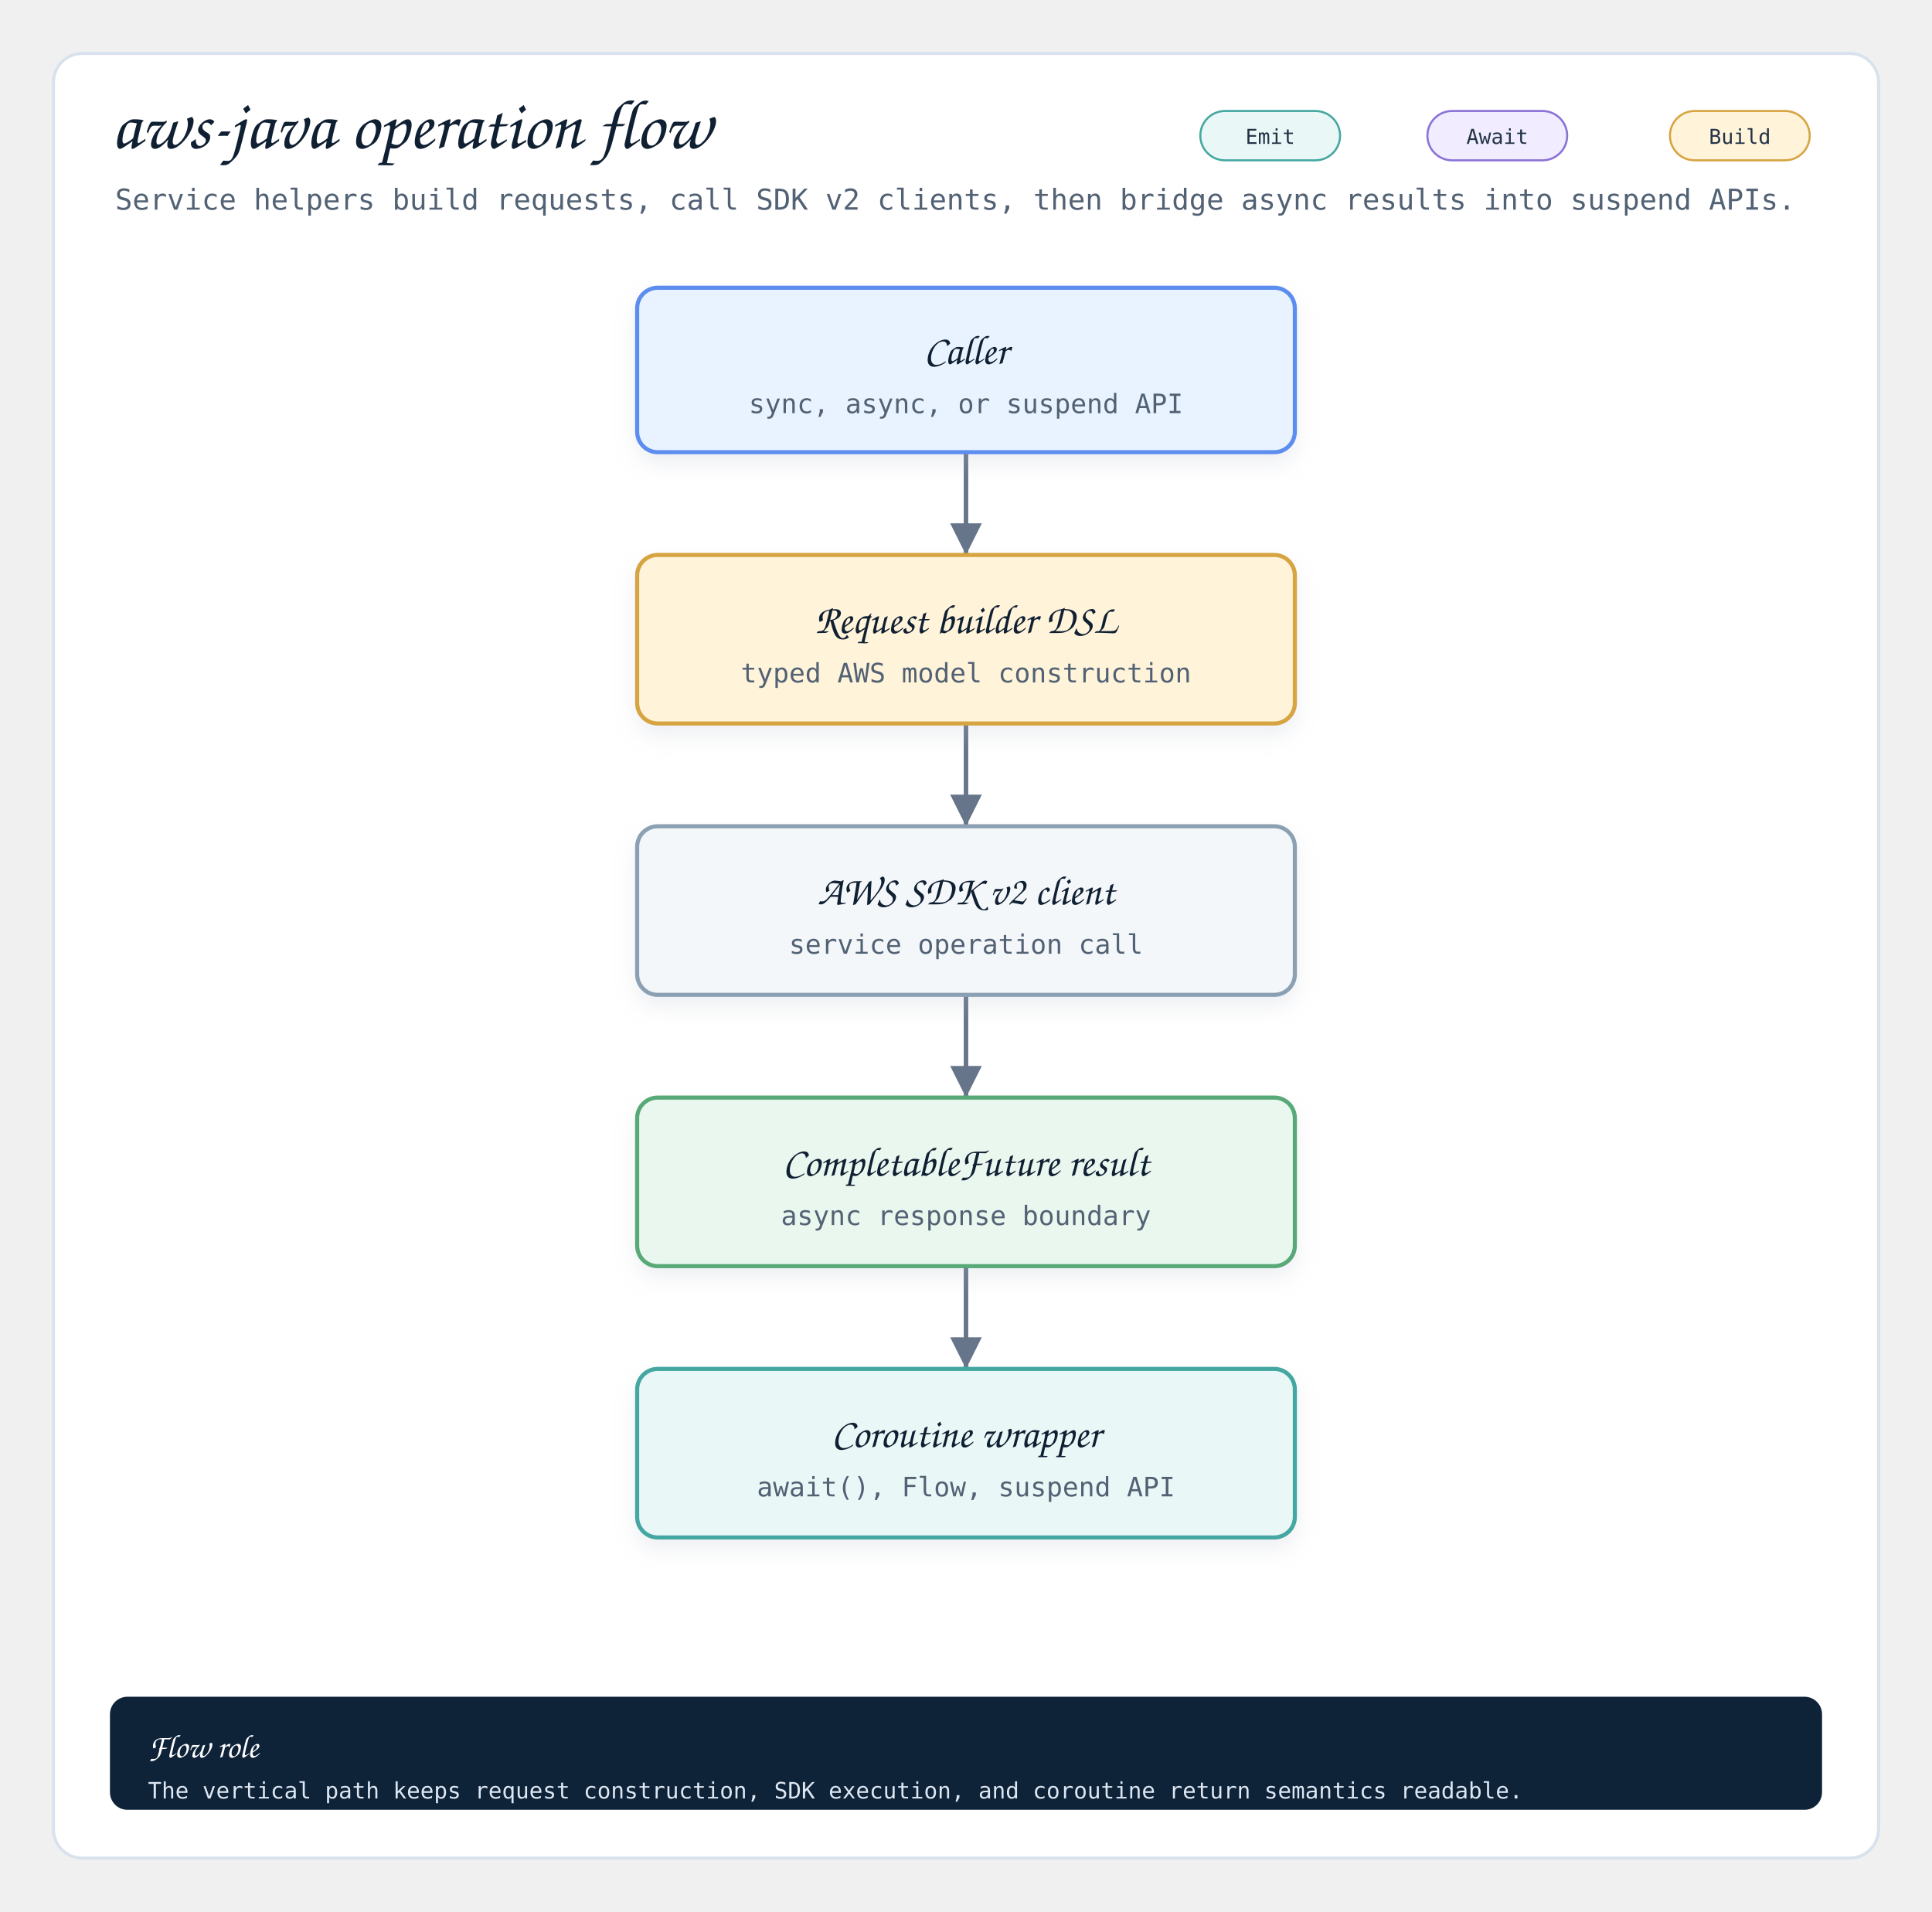
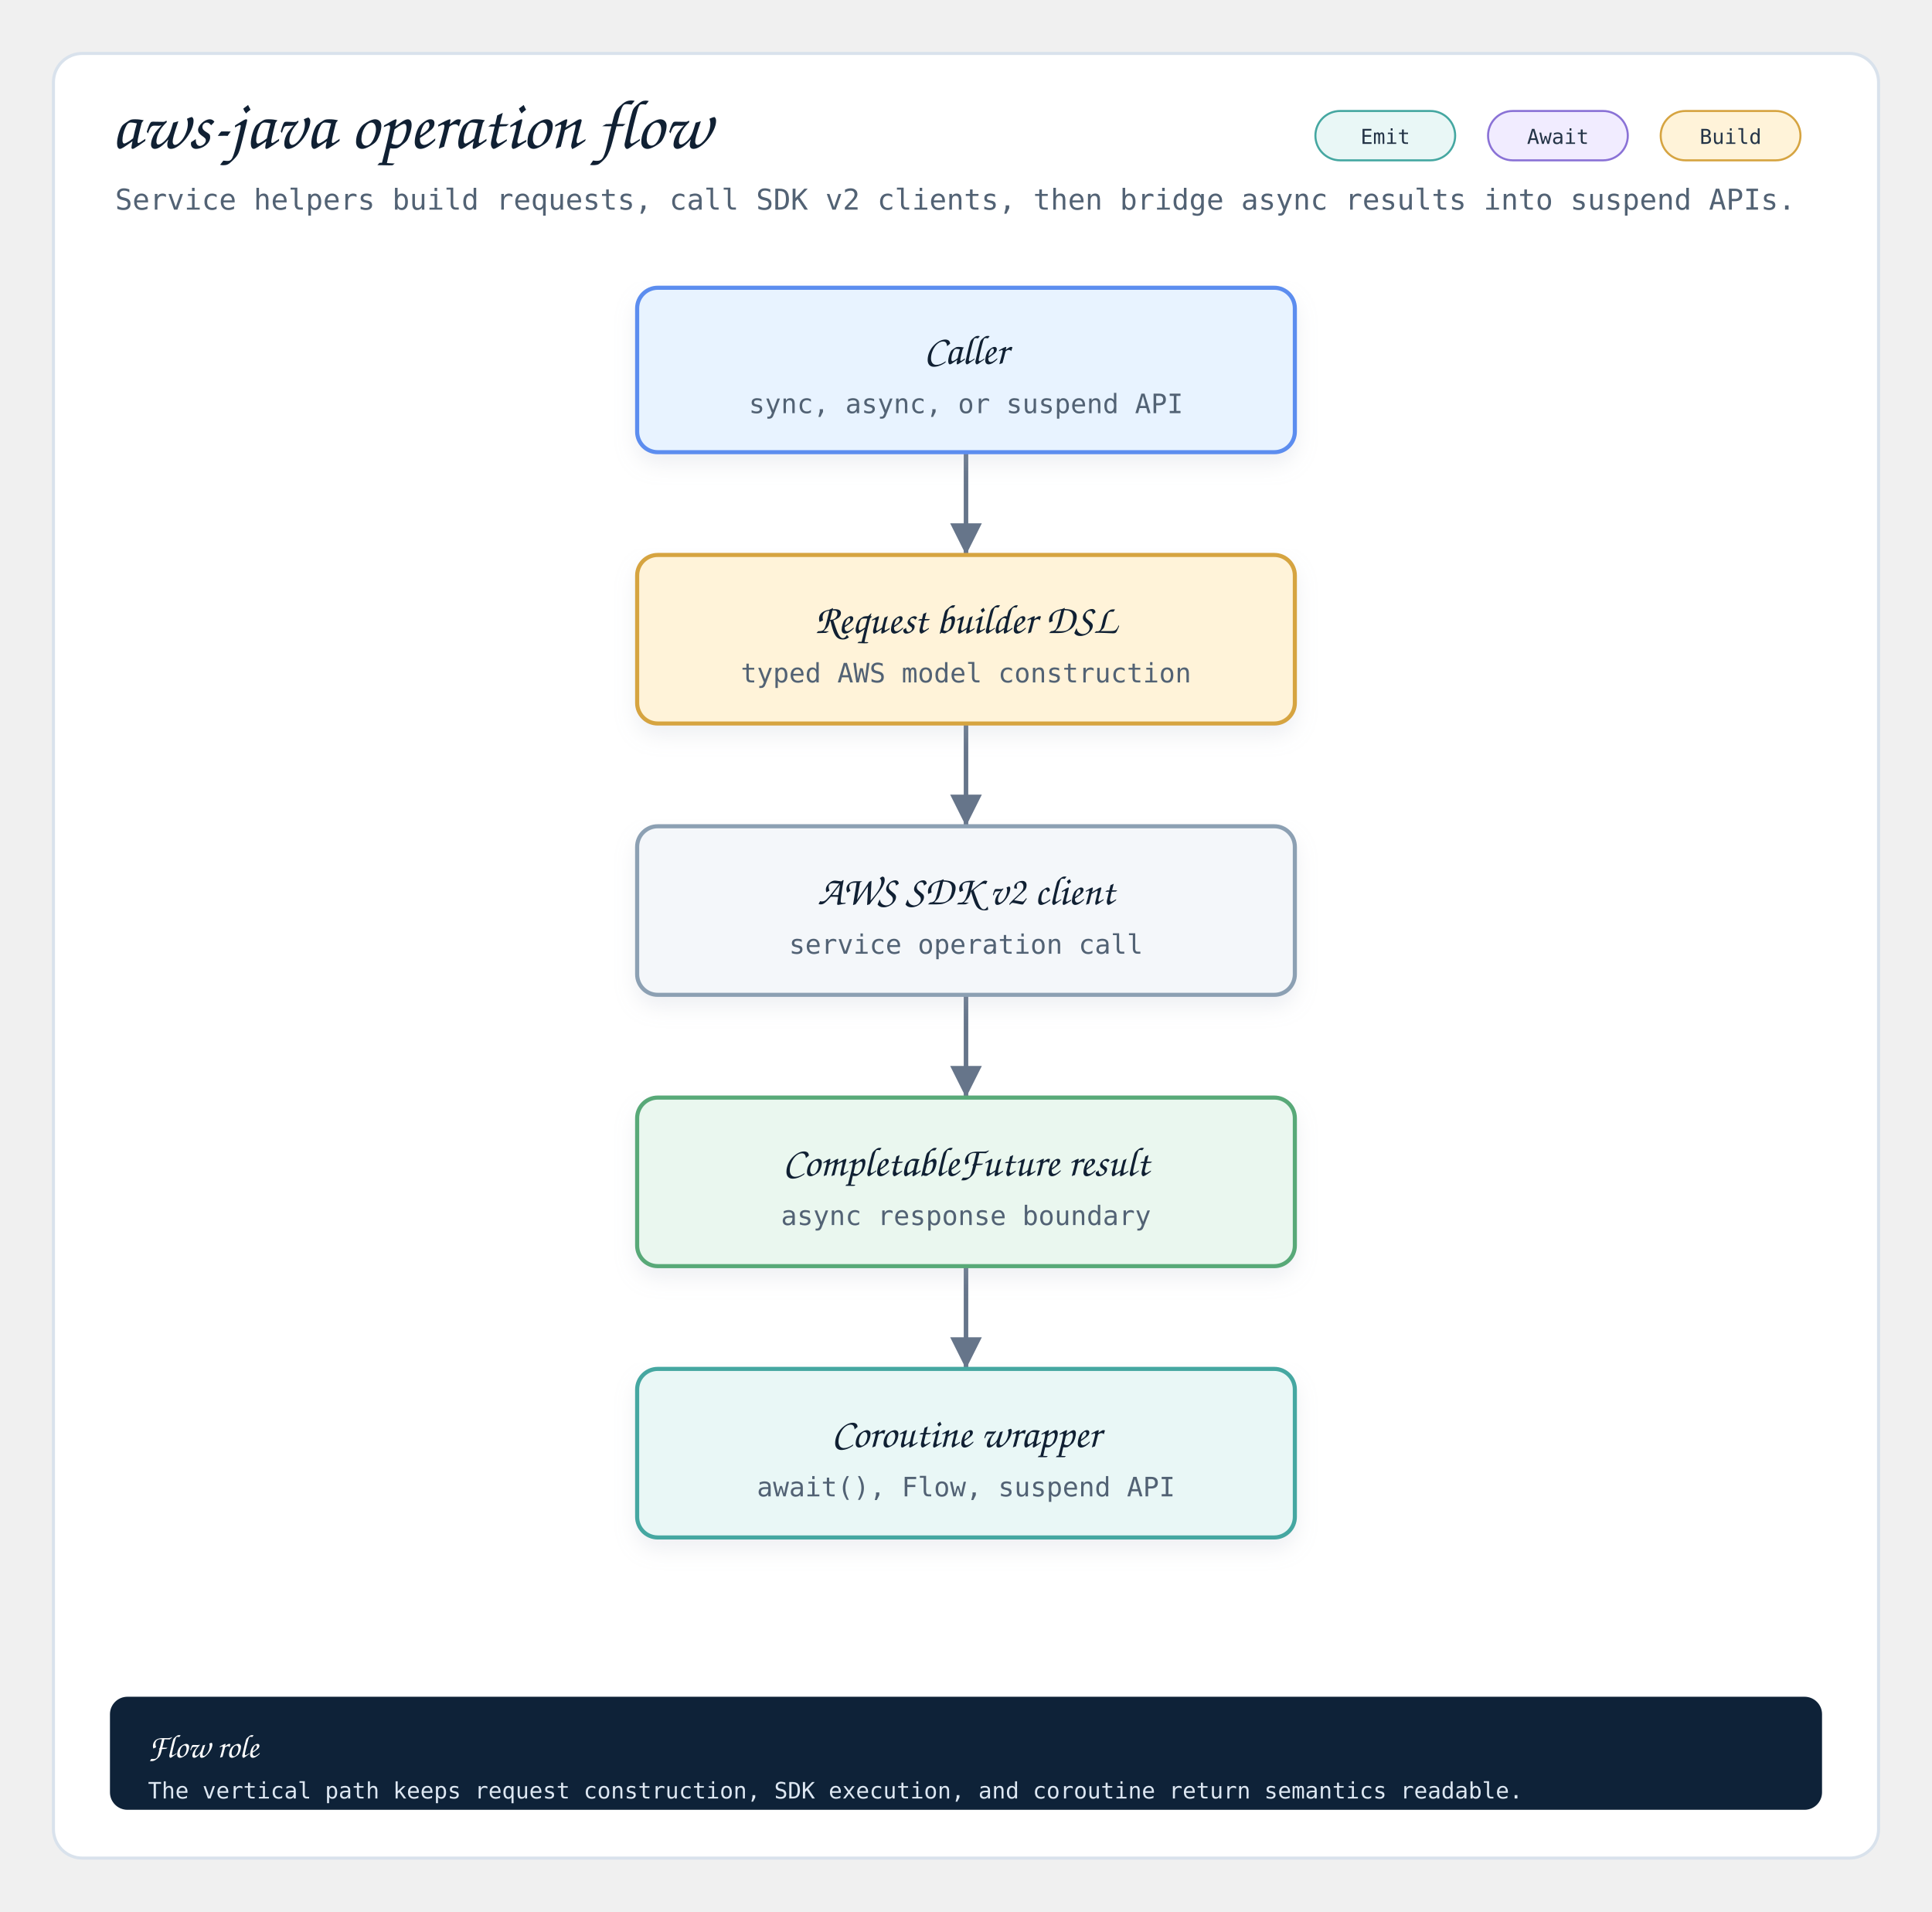
<svg xmlns="http://www.w3.org/2000/svg" width="940" height="930" viewBox="0 0 940 930" role="img" aria-label="aws-java operation flow">
  <defs>
    <marker id="arrow" markerWidth="9" markerHeight="9" refX="8" refY="4.5" orient="auto" markerUnits="strokeWidth">
      <path d="M1,1 L8,4.5 L1,8 Z" fill="#66758A" />
    </marker>
    <filter id="shadow" x="-10%" y="-10%" width="120%" height="130%">
      <feDropShadow dx="0" dy="5" stdDeviation="5" flood-color="#AAB7C6" flood-opacity="0.20" />
    </filter>
  </defs>
  <style>
  svg{background:#F5F7FA}
  .frame{fill:#FFFFFF;stroke:#D9E2EC;stroke-width:1.5}
  .title{font-family:"Architects Daughter","Comic Sans MS",cursive;font-size:34px;fill:#102033}
  .subtitle,.detail,.footer-detail{font-family:"Comic Mono","SFMono-Regular",Menlo,monospace;fill:#526274}
  .subtitle{font-size:14px}
  .card-title{font-family:"Architects Daughter","Comic Sans MS",cursive;font-size:20px;fill:#102033}
  .detail{font-size:13px}
  .chip{font-family:"Comic Mono","SFMono-Regular",Menlo,monospace;font-size:10px;fill:#243447}
  .card{stroke-width:2;filter:url(#shadow)}
  .edge{fill:none;stroke-width:2.2;marker-end:url(#arrow)}
  .edge-label{font-family:"Comic Mono","SFMono-Regular",Menlo,monospace;font-size:11px;fill:#344456}
  .label-bg{fill:#FFFFFF;stroke:#D9E2EC}
  .footer{fill:#0E2238;stroke:#0E2238}
  .footer-title{font-family:"Architects Daughter","Comic Sans MS",cursive;font-size:16px;fill:#FFFFFF}
  .footer-detail{font-size:11px;fill:#DDE7F2}
</style>
  <rect x="26" y="26" width="888" height="878" rx="14" class="frame" />
  <text class="title" x="54" y="72">aws-java operation flow</text>
  <text class="subtitle" x="56" y="102">Service helpers build requests, call SDK v2 clients, then bridge async results into suspend APIs.</text>
-   <rect x="812.5" y="54" width="68" height="24" rx="12" fill="#FFF3D9" stroke="#D6A441" />
-   <text class="chip" x="846.5" y="70" text-anchor="middle">Build</text>
-   <rect x="694.5" y="54" width="68" height="24" rx="12" fill="#F1ECFF" stroke="#8A72D6" />
-   <text class="chip" x="728.5" y="70" text-anchor="middle">Await</text>
-   <rect x="584" y="54" width="68" height="24" rx="12" fill="#E9F7F6" stroke="#45A7A1" />
-   <text class="chip" x="618" y="70" text-anchor="middle">Emit</text>
+   <rect x="808" y="54" width="68" height="24" rx="12" fill="#FFF3D9" stroke="#D6A441" />
+   <text class="chip" x="842" y="70" text-anchor="middle">Build</text>
+   <rect x="724" y="54" width="68" height="24" rx="12" fill="#F1ECFF" stroke="#8A72D6" />
+   <text class="chip" x="758" y="70" text-anchor="middle">Await</text>
+   <rect x="640" y="54" width="68" height="24" rx="12" fill="#E9F7F6" stroke="#45A7A1" />
+   <text class="chip" x="674" y="70" text-anchor="middle">Emit</text>
  <g>
    <g>
      <path class="edge" d="M470 220 L470 245 L470 245 L470 270" stroke="#66758A" />
    </g>
    <g>
      <path class="edge" d="M470 352 L470 377 L470 377 L470 402" stroke="#66758A" />
    </g>
    <g>
      <path class="edge" d="M470 484 L470 509 L470 509 L470 534" stroke="#66758A" />
    </g>
    <g>
      <path class="edge" d="M470 616 L470 641 L470 641 L470 666" stroke="#66758A" />
    </g>
  </g>
  <g id="caller">
    <rect class="card" x="310" y="140" width="320" height="80" rx="10" fill="#E8F3FF" stroke="#5B8DEF" />
    <text class="card-title" x="470" y="177" text-anchor="middle">Caller</text>
    <text class="detail" x="470" y="201" text-anchor="middle">sync, async, or suspend API</text>
  </g>
  <g id="builder">
    <rect class="card" x="310" y="270" width="320" height="82" rx="10" fill="#FFF3D9" stroke="#D6A441" />
    <text class="card-title" x="470" y="308" text-anchor="middle">Request builder DSL</text>
    <text class="detail" x="470" y="332" text-anchor="middle">typed AWS model construction</text>
  </g>
  <g id="client">
    <rect class="card" x="310" y="402" width="320" height="82" rx="10" fill="#F4F7FA" stroke="#8CA0B3" />
    <text class="card-title" x="470" y="440" text-anchor="middle">AWS SDK v2 client</text>
    <text class="detail" x="470" y="464" text-anchor="middle">service operation call</text>
  </g>
  <g id="future">
    <rect class="card" x="310" y="534" width="320" height="82" rx="10" fill="#EAF7EF" stroke="#58A978" />
    <text class="card-title" x="470" y="572" text-anchor="middle">CompletableFuture result</text>
    <text class="detail" x="470" y="596" text-anchor="middle">async response boundary</text>
  </g>
  <g id="suspend">
    <rect class="card" x="310" y="666" width="320" height="82" rx="10" fill="#E9F7F6" stroke="#45A7A1" />
    <text class="card-title" x="470" y="704" text-anchor="middle">Coroutine wrapper</text>
    <text class="detail" x="470" y="728" text-anchor="middle">await(), Flow, suspend API</text>
  </g>
  <rect class="footer" x="54" y="826" width="832" height="54" rx="8" />
  <text class="footer-title" x="72" y="855">Flow role</text>
  <text class="footer-detail" x="72" y="875">The vertical path keeps request construction, SDK execution, and coroutine return semantics readable.</text>
</svg>
